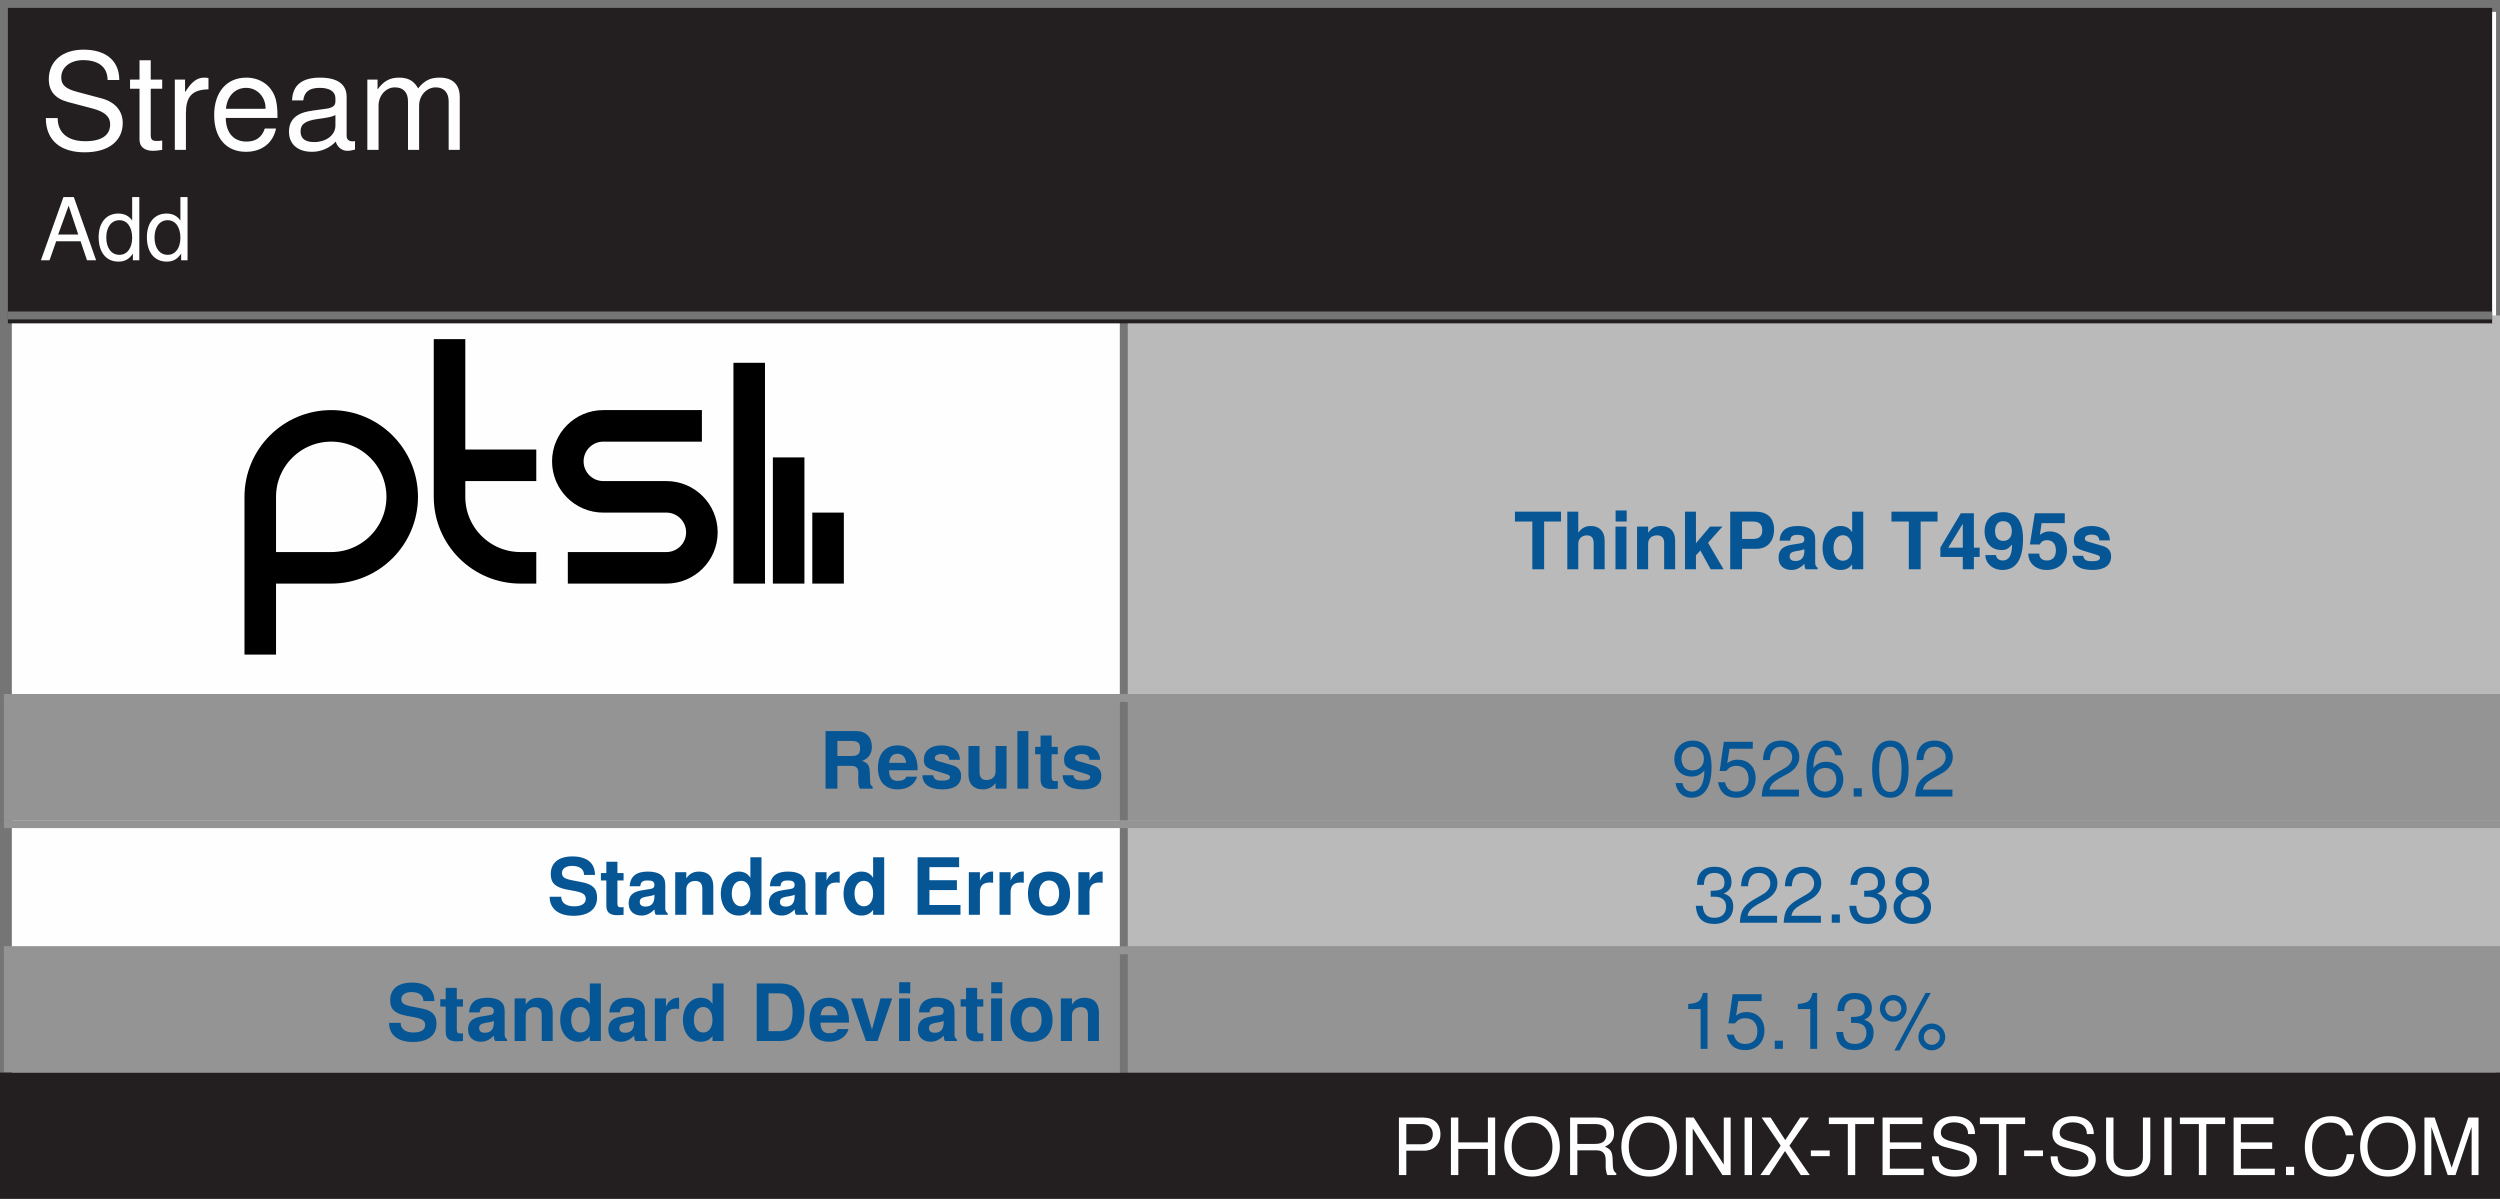
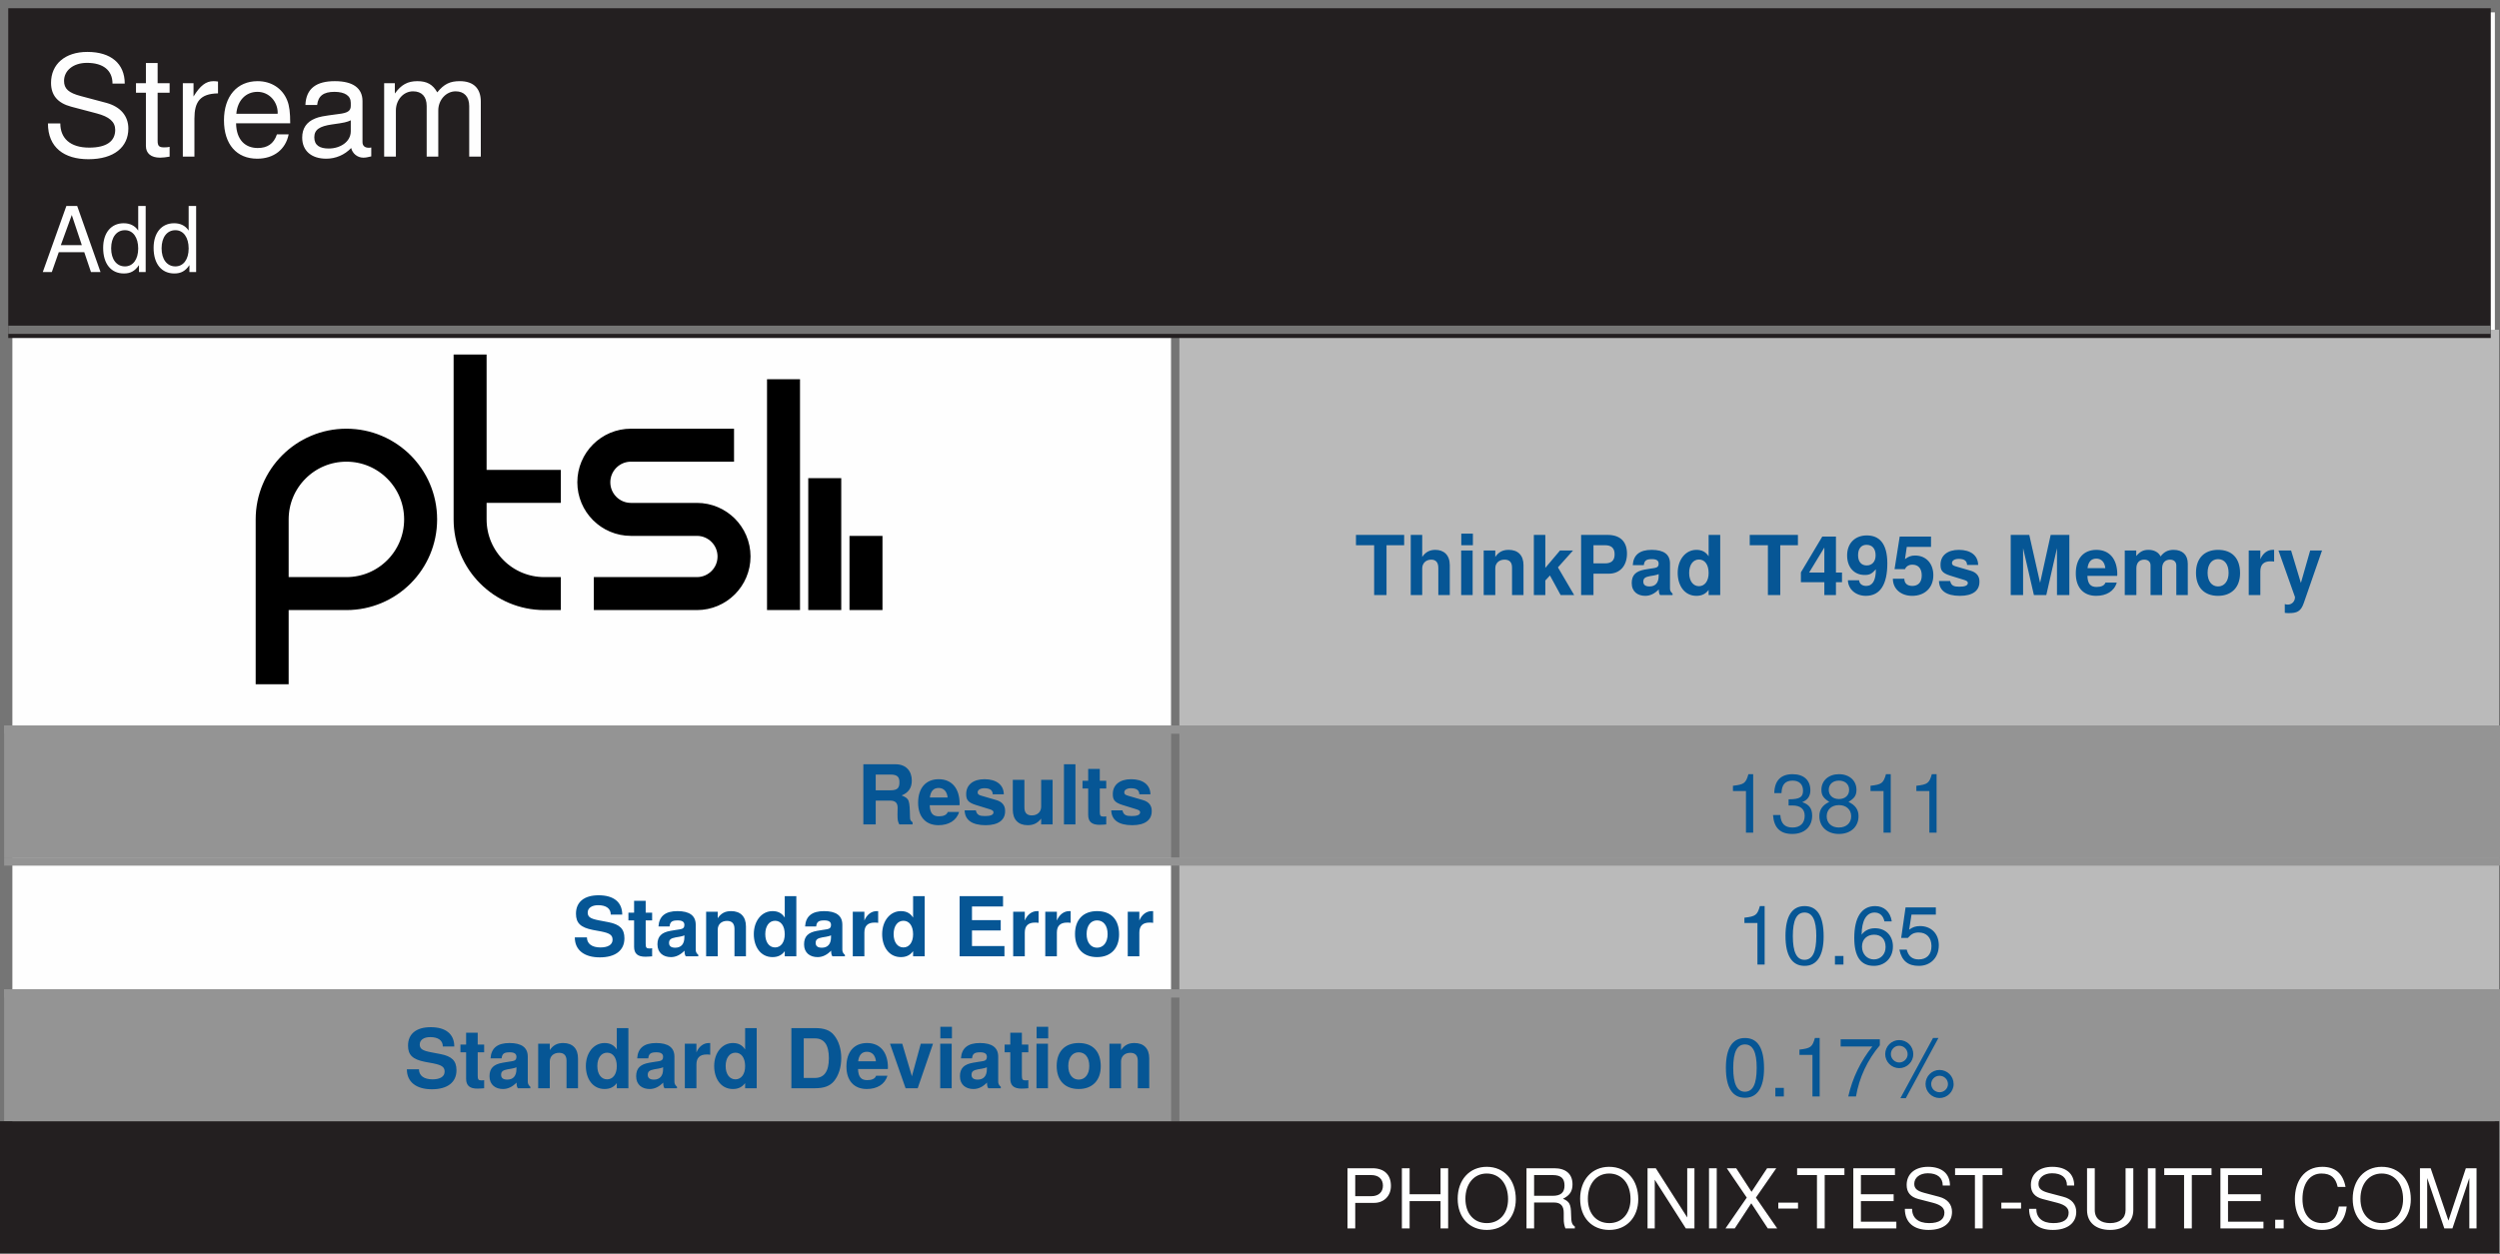
- <svg xmlns="http://www.w3.org/2000/svg" xmlns:xlink="http://www.w3.org/1999/xlink" version="1.1" font-family="sans-serif, droid-sans, helvetica, verdana, tahoma" viewbox="0 0 317 152" width="317" height="152" preserveAspectRatio="xMinYMin meet">
-   <rect x="0" y="0" width="317" height="152" fill="#FEFEFE" stroke="#757575" stroke-width="2" />
-   <rect x="1" y="1" width="316" height="151" fill="#FEFEFE" stroke="#757575" stroke-width="1" />
+ <svg xmlns="http://www.w3.org/2000/svg" xmlns:xlink="http://www.w3.org/1999/xlink" version="1.1" font-family="sans-serif, droid-sans, helvetica, verdana, tahoma" viewbox="0 0 303 152" width="303" height="152" preserveAspectRatio="xMinYMin meet">
+   <rect x="0" y="0" width="303" height="152" fill="#FEFEFE" stroke="#757575" stroke-width="2" />
+   <rect x="1" y="1" width="302" height="151" fill="#FEFEFE" stroke="#757575" stroke-width="1" />
  <path d="m74 22v9m-5-16v16m-5-28v28m-23-2h12.5c2.485 0 4.5-2.015 4.5-4.5s-2.015-4.5-4.5-4.5h-8c-2.485 0-4.5-2.015-4.5-4.5s2.015-4.5 4.5-4.5h12.5m-21 5h-11m11 13h-2c-4.971 0-9-4.029-9-9v-20m-24 40v-20c0-4.971 4.029-9 9-9 4.971 0 9 4.029 9 9s-4.029 9-9 9h-9" stroke="#000000" stroke-width="4" fill="none" transform="translate(31,43)" />
-   <line x1="142" y1="88" x2="317" y2="88" stroke="#BABABA" stroke-width="96" stroke-dasharray="175,175" />
-   <line x1="159" y1="88" x2="159" y2="136" stroke="#949494" stroke-width="317" stroke-dasharray="16,16" />
-   <line x1="142" y1="88" x2="317" y2="88" stroke="#757575" stroke-width="96" stroke-dasharray="1,174" />
-   <rect x="1" y="1" width="315" height="40" fill="#231f20" />
+   <line x1="142" y1="88" x2="303" y2="88" stroke="#BABABA" stroke-width="96" stroke-dasharray="161,161" />
+   <line x1="152" y1="88" x2="152" y2="136" stroke="#949494" stroke-width="303" stroke-dasharray="16,16" />
+   <line x1="142" y1="88" x2="303" y2="88" stroke="#757575" stroke-width="96" stroke-dasharray="1,160" />
+   <rect x="1" y="1" width="301" height="40" fill="#231f20" />
  <text x="5" y="19" font-size="17" fill="#FEFEFE" text-anchor="start">Stream</text>
  <text x="5" y="33" font-size="11" fill="#FEFEFE" text-anchor="start">Add</text>
-   <line x1="1" y1="40" x2="316" y2="40" stroke="#757575" stroke-width="1" />
+   <line x1="1" y1="40" x2="302" y2="40" stroke="#757575" stroke-width="1" />
  <g font-size="10" font-weight="bold" fill="#065695" text-anchor="end">
    <text x="140" y="100">Results</text>
    <text x="140" y="116">Standard Error</text>
    <text x="140" y="132">Standard Deviation</text>
  </g>
  <g font-size="10" fill="#065695" font-weight="bold" text-anchor="middle" dominant-baseline="text-before-edge">
-     <text x="230" y="64">ThinkPad T495s</text>
+     <text x="223" y="64">ThinkPad T495s Memory</text>
  </g>
  <g fill="#BABABA" />
  <g text-anchor="middle" font-size="10" fill="#065695">
-     <text x="230" y="101" xlink:title="STD Dev: 15.13%;  STD Error: 322.38">9526.02</text>
-     <text x="230" y="117">322.38</text>
-     <text x="230" y="133">15.13%</text>
+     <text x="223" y="101" xlink:title="STD Dev: 0.17%;  STD Error: 10.65">13811</text>
+     <text x="223" y="117">10.65</text>
+     <text x="223" y="133">0.17%</text>
  </g>
-   <line x1="159" y1="88" x2="159" y2="136" stroke="#949494" stroke-width="317" stroke-dasharray="1,15" />
-   <rect x="0" y="136" width="317" height="16" fill="#231f20" />
+   <line x1="152" y1="88" x2="152" y2="136" stroke="#949494" stroke-width="303" stroke-dasharray="1,15" />
+   <rect x="0" y="136" width="303" height="16" fill="#231f20" />
  <a xlink:href="https://www.phoronix-test-suite.com/" xlink:show="new">
-     <text x="315" y="149" font-size="10" fill="#FFFFFF" text-anchor="end" xlink:show="new">PHORONIX-TEST-SUITE.COM</text>
+     <text x="301" y="149" font-size="10" fill="#FFFFFF" text-anchor="end" xlink:show="new">PHORONIX-TEST-SUITE.COM</text>
  </a>
</svg>
